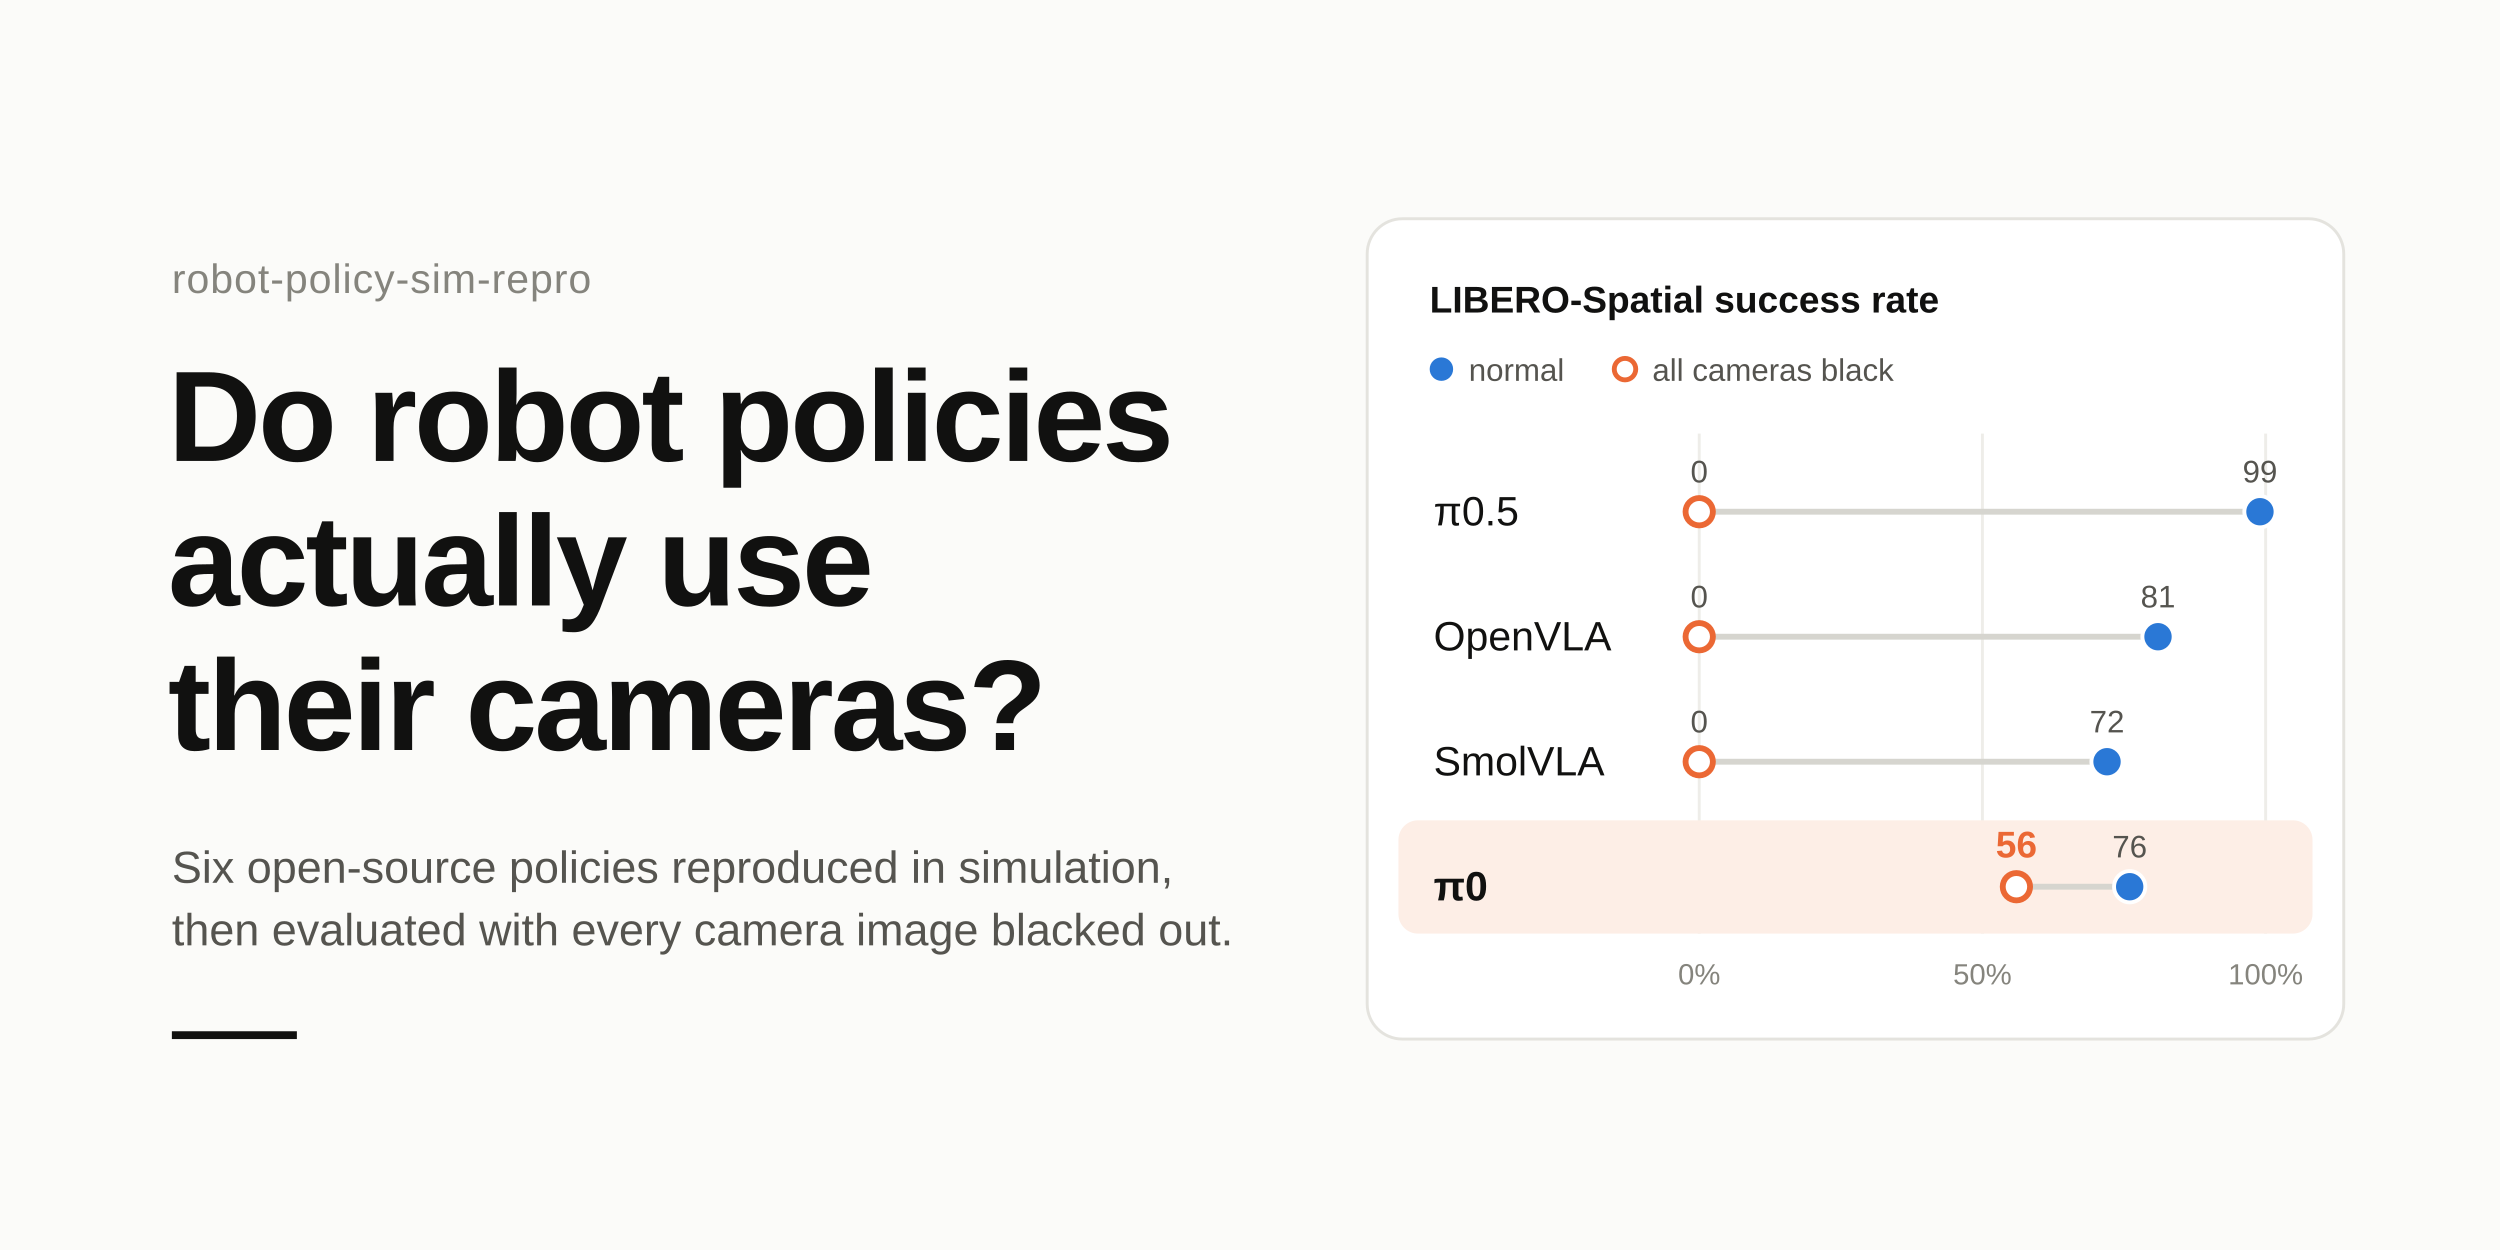
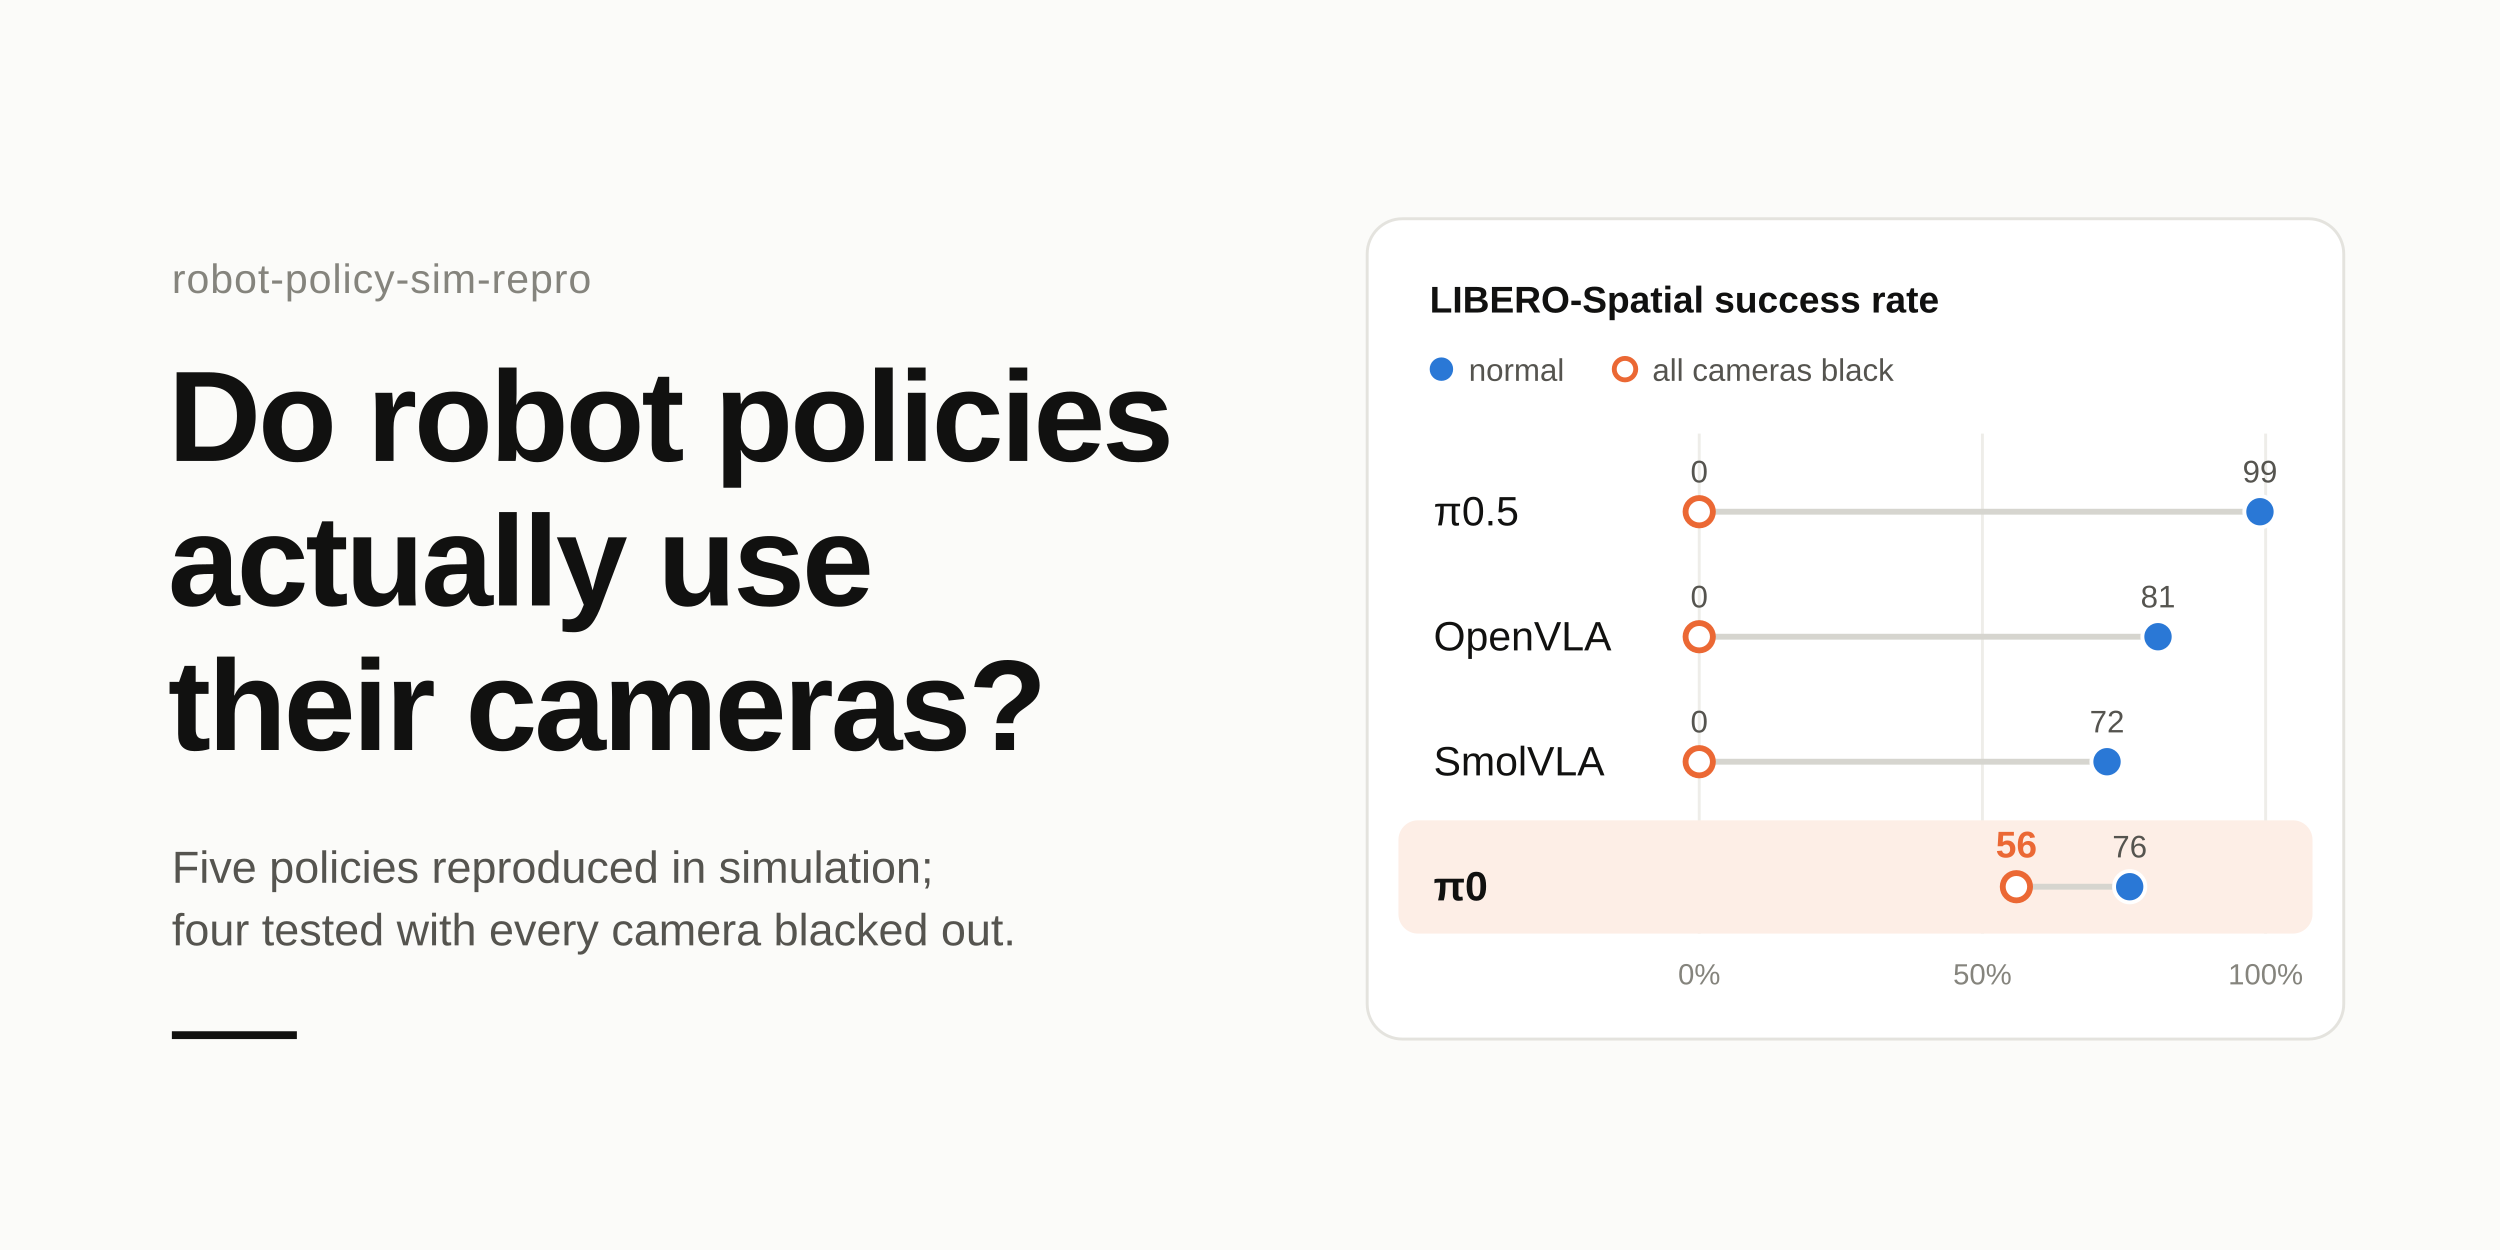
<svg xmlns="http://www.w3.org/2000/svg" viewBox="0 0 1280 640" width="1280" height="640" font-family="-apple-system,'Helvetica Neue',Arial,sans-serif" fill="#111110">
  <rect width="1280" height="640" fill="#fbfbf9" />
  <text x="88" y="150" font-size="21" fill="#85847d" letter-spacing="0.5">robot-policy-sim-repro</text>
  <text x="86" y="236" font-size="66" font-weight="700" letter-spacing="-1.5">Do robot policies</text>
  <text x="86" y="310" font-size="66" font-weight="700" letter-spacing="-1.5">actually use</text>
  <text x="86" y="384" font-size="66" font-weight="700" letter-spacing="-1.5">their cameras?</text>
-   <text x="88" y="452" font-size="23" fill="#55544f">Six open-source policies reproduced in simulation,</text>
-   <text x="88" y="484" font-size="23" fill="#55544f">then evaluated with every camera image blacked out.</text>
+   <text x="88" y="452" font-size="23" fill="#55544f">Five policies reproduced in simulation;</text>
+   <text x="88" y="484" font-size="23" fill="#55544f">four tested with every camera blacked out.</text>
  <rect x="88" y="528" width="64" height="4" fill="#111110" />
  <rect x="700" y="112" width="500" height="420" rx="18" fill="#ffffff" stroke="#e4e3de" stroke-width="1.5" />
  <text x="732" y="160" font-size="19" font-weight="600">LIBERO-Spatial success rate</text>
  <circle cx="738" cy="189" r="6" fill="#2a78d6" />
  <text x="752" y="195" font-size="16" fill="#55544f">normal</text>
  <circle cx="832" cy="189" r="5.5" fill="#ffffff" stroke="#eb6834" stroke-width="2.5" />
  <text x="846" y="195" font-size="16" fill="#55544f">all cameras black</text>
  <line x1="870.0" y1="222" x2="870.0" y2="478" stroke="#eeede9" stroke-width="1.5" />
  <text x="870.0" y="504" font-size="15" fill="#85847d" text-anchor="middle">0%</text>
  <line x1="1015.0" y1="222" x2="1015.0" y2="478" stroke="#eeede9" stroke-width="1.5" />
  <text x="1015.0" y="504" font-size="15" fill="#85847d" text-anchor="middle">50%</text>
  <line x1="1160.0" y1="222" x2="1160.0" y2="478" stroke="#eeede9" stroke-width="1.5" />
  <text x="1160.0" y="504" font-size="15" fill="#85847d" text-anchor="middle">100%</text>
  <text x="734" y="269" font-size="21" font-weight="500">π0.5</text>
  <line x1="870.0" y1="262" x2="1157.1" y2="262" stroke="#d6d5cf" stroke-width="3" />
  <circle cx="1157.1" cy="262" r="8" fill="#2a78d6" stroke="#ffffff" stroke-width="2" />
  <circle cx="870.0" cy="262" r="7" fill="#ffffff" stroke="#eb6834" stroke-width="3" />
  <text x="1157.1" y="247" font-size="16" text-anchor="middle" fill="#55544f">99</text>
  <text x="870.0" y="247" font-size="16" font-weight="400" text-anchor="middle" fill="#55544f">0</text>
  <text x="734" y="333" font-size="21" font-weight="500">OpenVLA</text>
  <line x1="870.0" y1="326" x2="1104.9" y2="326" stroke="#d6d5cf" stroke-width="3" />
  <circle cx="1104.9" cy="326" r="8" fill="#2a78d6" stroke="#ffffff" stroke-width="2" />
  <circle cx="870.0" cy="326" r="7" fill="#ffffff" stroke="#eb6834" stroke-width="3" />
  <text x="1104.9" y="311" font-size="16" text-anchor="middle" fill="#55544f">81</text>
  <text x="870.0" y="311" font-size="16" font-weight="400" text-anchor="middle" fill="#55544f">0</text>
  <text x="734" y="397" font-size="21" font-weight="500">SmolVLA</text>
  <line x1="870.0" y1="390" x2="1078.8" y2="390" stroke="#d6d5cf" stroke-width="3" />
  <circle cx="1078.8" cy="390" r="8" fill="#2a78d6" stroke="#ffffff" stroke-width="2" />
  <circle cx="870.0" cy="390" r="7" fill="#ffffff" stroke="#eb6834" stroke-width="3" />
  <text x="1078.8" y="375" font-size="16" text-anchor="middle" fill="#55544f">72</text>
  <text x="870.0" y="375" font-size="16" font-weight="400" text-anchor="middle" fill="#55544f">0</text>
  <rect x="716" y="420" width="468" height="58" rx="10" fill="#fdeee6" />
  <text x="734" y="461" font-size="21" font-weight="700">π0</text>
  <line x1="1032.4" y1="454" x2="1090.4" y2="454" stroke="#d6d5cf" stroke-width="3" />
  <circle cx="1090.4" cy="454" r="8" fill="#2a78d6" stroke="#ffffff" stroke-width="2" />
  <circle cx="1032.4" cy="454" r="7" fill="#ffffff" stroke="#eb6834" stroke-width="3" />
  <text x="1090.4" y="439" font-size="16" text-anchor="middle" fill="#55544f">76</text>
  <text x="1032.4" y="439" font-size="19" font-weight="700" text-anchor="middle" fill="#eb6834">56</text>
</svg>
